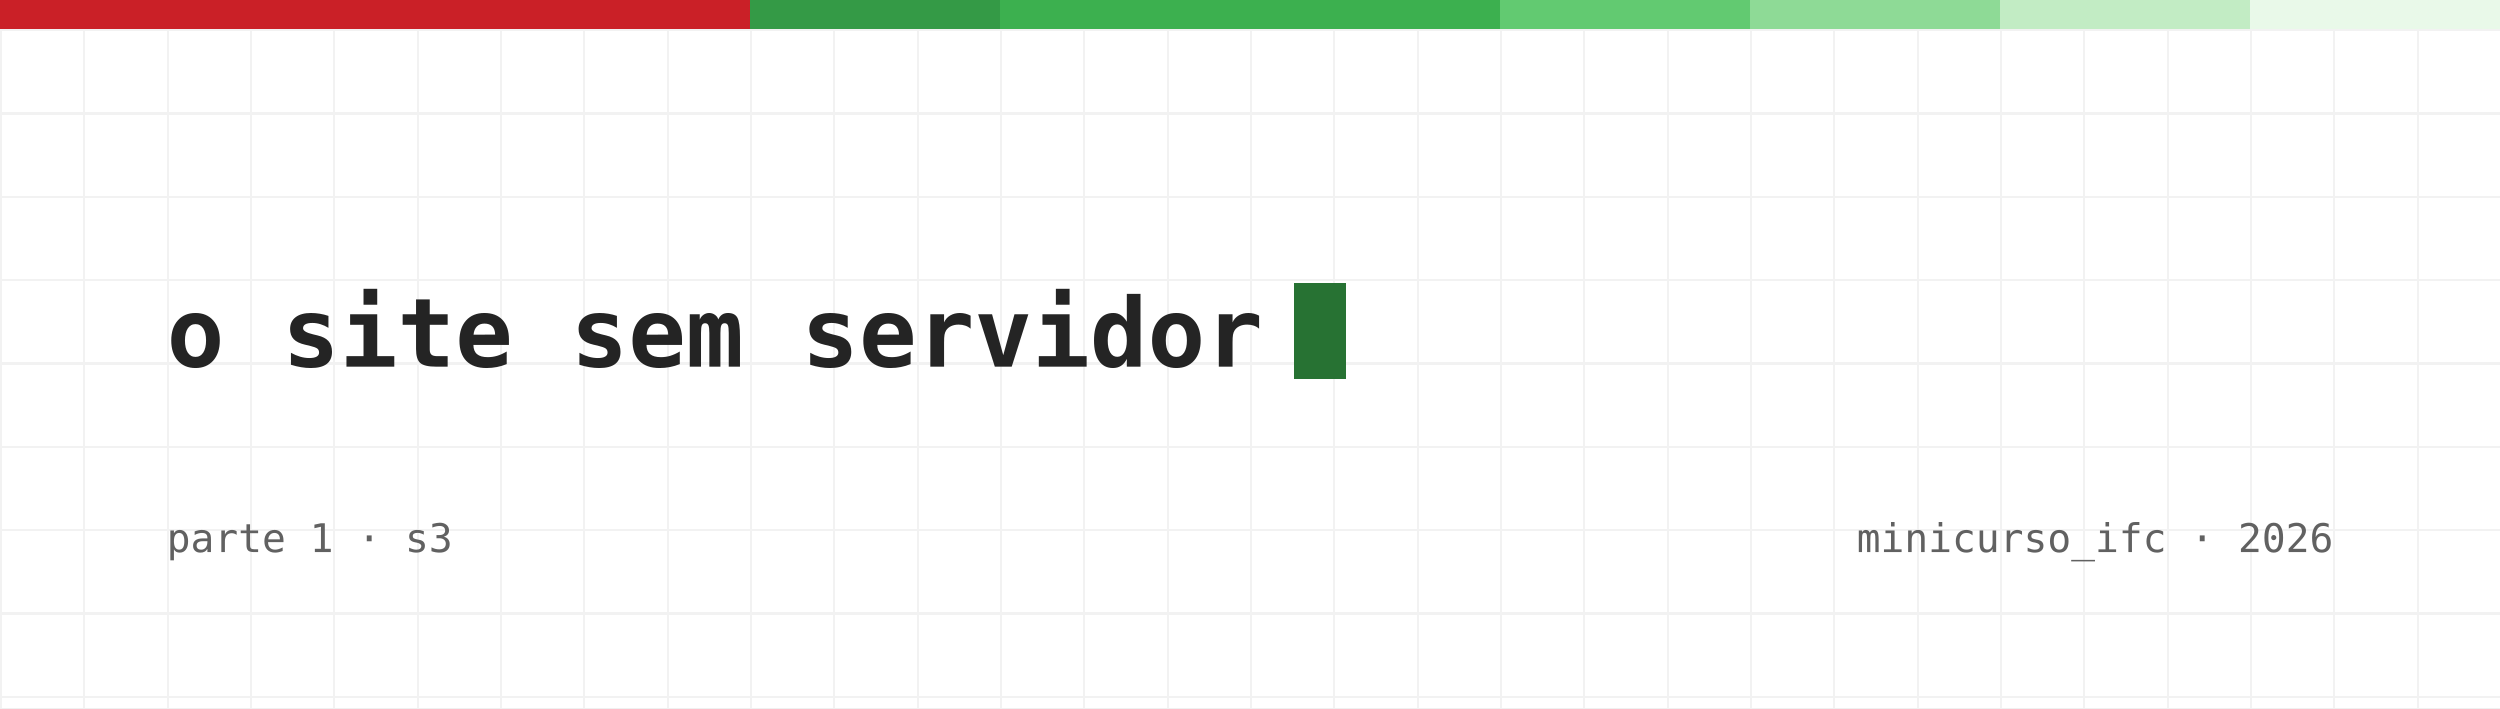
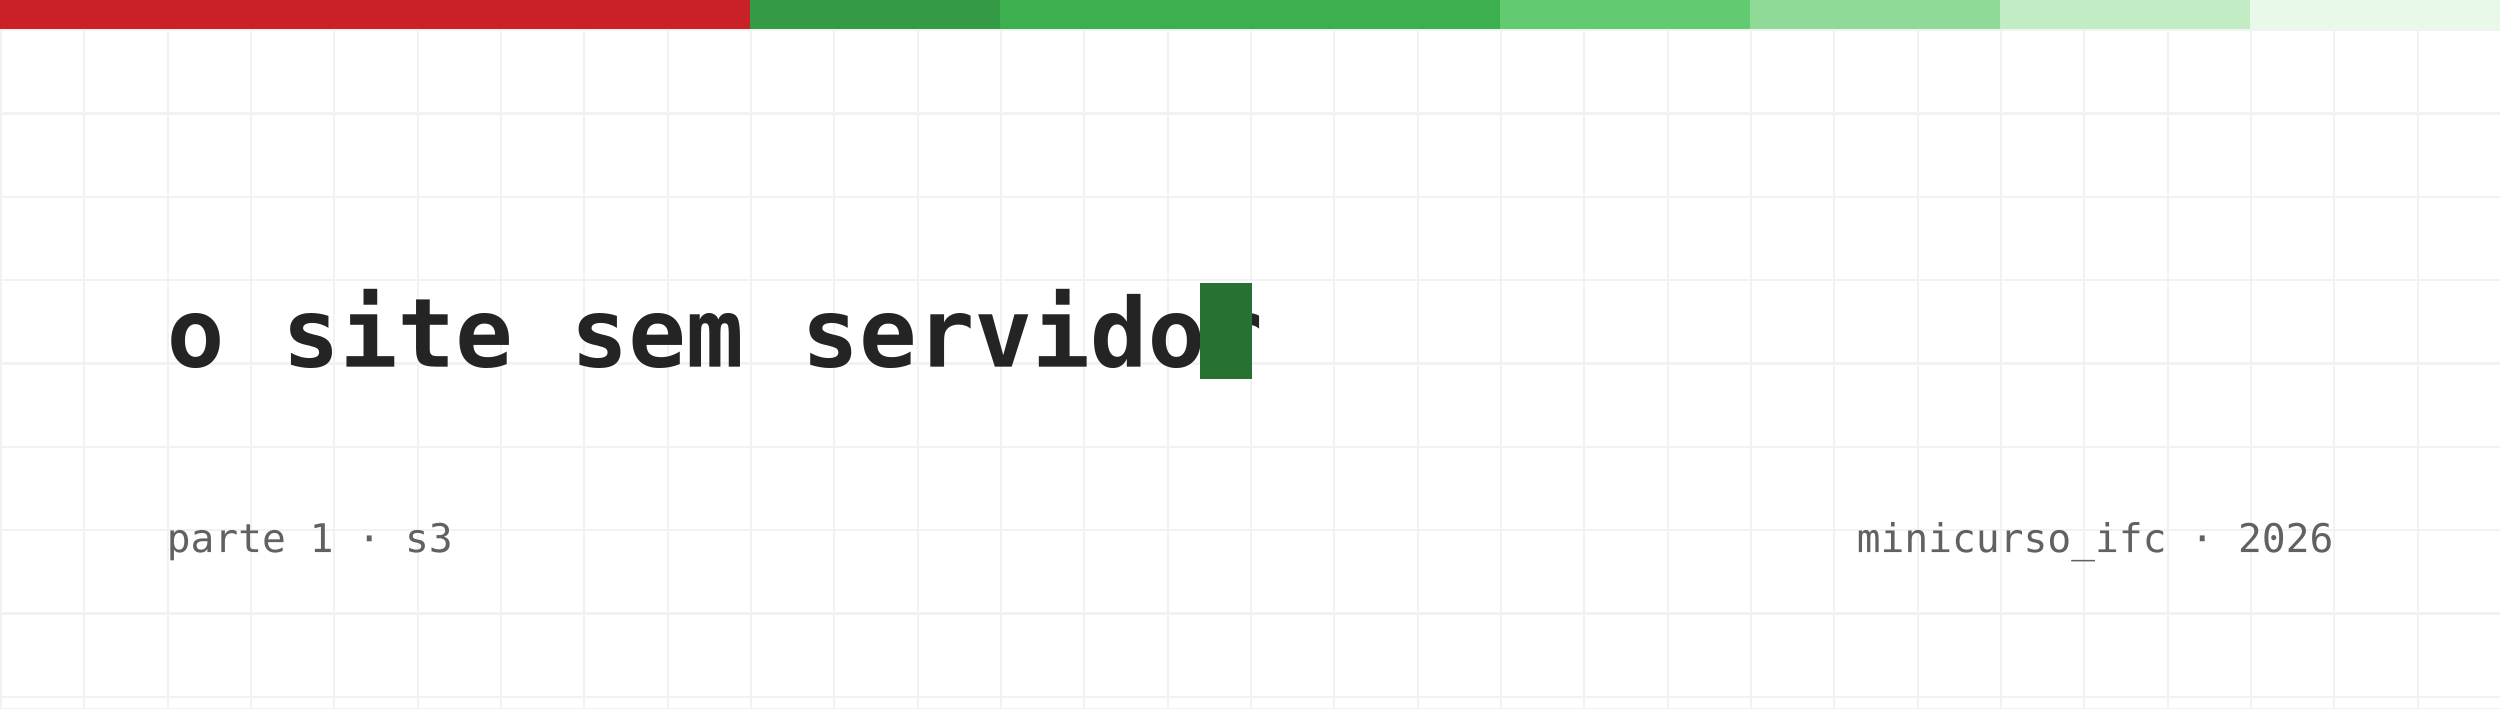
<svg xmlns="http://www.w3.org/2000/svg" width="1200" height="340" viewBox="0 0 1200 340" shape-rendering="crispEdges">
  <rect width="1200" height="340" fill="#ffffff" />
  <rect x="0" y="14" width="1" height="326" fill="#f2f2f2" />
  <rect x="40" y="14" width="1" height="326" fill="#f2f2f2" />
  <rect x="80" y="14" width="1" height="326" fill="#f2f2f2" />
  <rect x="120" y="14" width="1" height="326" fill="#f2f2f2" />
  <rect x="160" y="14" width="1" height="326" fill="#f2f2f2" />
  <rect x="200" y="14" width="1" height="326" fill="#f2f2f2" />
  <rect x="240" y="14" width="1" height="326" fill="#f2f2f2" />
  <rect x="280" y="14" width="1" height="326" fill="#f2f2f2" />
  <rect x="320" y="14" width="1" height="326" fill="#f2f2f2" />
  <rect x="360" y="14" width="1" height="326" fill="#f2f2f2" />
  <rect x="400" y="14" width="1" height="326" fill="#f2f2f2" />
  <rect x="440" y="14" width="1" height="326" fill="#f2f2f2" />
  <rect x="480" y="14" width="1" height="326" fill="#f2f2f2" />
  <rect x="520" y="14" width="1" height="326" fill="#f2f2f2" />
  <rect x="560" y="14" width="1" height="326" fill="#f2f2f2" />
  <rect x="600" y="14" width="1" height="326" fill="#f2f2f2" />
  <rect x="640" y="14" width="1" height="326" fill="#f2f2f2" />
  <rect x="680" y="14" width="1" height="326" fill="#f2f2f2" />
  <rect x="720" y="14" width="1" height="326" fill="#f2f2f2" />
  <rect x="760" y="14" width="1" height="326" fill="#f2f2f2" />
  <rect x="800" y="14" width="1" height="326" fill="#f2f2f2" />
  <rect x="840" y="14" width="1" height="326" fill="#f2f2f2" />
  <rect x="880" y="14" width="1" height="326" fill="#f2f2f2" />
  <rect x="920" y="14" width="1" height="326" fill="#f2f2f2" />
  <rect x="960" y="14" width="1" height="326" fill="#f2f2f2" />
  <rect x="1000" y="14" width="1" height="326" fill="#f2f2f2" />
  <rect x="1040" y="14" width="1" height="326" fill="#f2f2f2" />
  <rect x="1080" y="14" width="1" height="326" fill="#f2f2f2" />
  <rect x="1120" y="14" width="1" height="326" fill="#f2f2f2" />
  <rect x="1160" y="14" width="1" height="326" fill="#f2f2f2" />
  <rect x="0" y="14" width="1200" height="1" fill="#f2f2f2" />
  <rect x="0" y="54" width="1200" height="1" fill="#f2f2f2" />
  <rect x="0" y="94" width="1200" height="1" fill="#f2f2f2" />
  <rect x="0" y="134" width="1200" height="1" fill="#f2f2f2" />
  <rect x="0" y="174" width="1200" height="1" fill="#f2f2f2" />
  <rect x="0" y="214" width="1200" height="1" fill="#f2f2f2" />
  <rect x="0" y="254" width="1200" height="1" fill="#f2f2f2" />
  <rect x="0" y="294" width="1200" height="1" fill="#f2f2f2" />
  <rect x="0" y="334" width="1200" height="1" fill="#f2f2f2" />
  <rect x="0" y="0" width="24" height="14" fill="#ca2027" />
  <rect x="24" y="0" width="24" height="14" fill="#ca2027" />
  <rect x="48" y="0" width="24" height="14" fill="#ca2027" />
  <rect x="72" y="0" width="24" height="14" fill="#ca2027" />
  <rect x="96" y="0" width="24" height="14" fill="#ca2027" />
  <rect x="120" y="0" width="24" height="14" fill="#ca2027" />
  <rect x="144" y="0" width="24" height="14" fill="#ca2027" />
  <rect x="168" y="0" width="24" height="14" fill="#ca2027" />
  <rect x="192" y="0" width="24" height="14" fill="#ca2027" />
  <rect x="216" y="0" width="24" height="14" fill="#ca2027" />
  <rect x="240" y="0" width="24" height="14" fill="#ca2027" />
  <rect x="264" y="0" width="24" height="14" fill="#ca2027" />
  <rect x="288" y="0" width="24" height="14" fill="#ca2027" />
  <rect x="312" y="0" width="24" height="14" fill="#ca2027" />
  <rect x="336" y="0" width="24" height="14" fill="#ca2027" />
  <rect x="360" y="0" width="24" height="14" fill="#349a46" />
  <rect x="384" y="0" width="24" height="14" fill="#349a46" />
  <rect x="408" y="0" width="24" height="14" fill="#349a46" />
  <rect x="432" y="0" width="24" height="14" fill="#349a46" />
  <rect x="456" y="0" width="24" height="14" fill="#349a46" />
  <rect x="480" y="0" width="24" height="14" fill="#3cb04f" />
  <rect x="504" y="0" width="24" height="14" fill="#3cb04f" />
  <rect x="528" y="0" width="24" height="14" fill="#3cb04f" />
  <rect x="552" y="0" width="24" height="14" fill="#3cb04f" />
  <rect x="576" y="0" width="24" height="14" fill="#3cb04f" />
  <rect x="600" y="0" width="24" height="14" fill="#3cb04f" />
  <rect x="624" y="0" width="24" height="14" fill="#3cb04f" />
  <rect x="648" y="0" width="24" height="14" fill="#3cb04f" />
  <rect x="672" y="0" width="24" height="14" fill="#3cb04f" />
  <rect x="696" y="0" width="24" height="14" fill="#3cb04f" />
  <rect x="720" y="0" width="24" height="14" fill="#62ca71" />
  <rect x="744" y="0" width="24" height="14" fill="#62ca71" />
  <rect x="768" y="0" width="24" height="14" fill="#62ca71" />
  <rect x="792" y="0" width="24" height="14" fill="#62ca71" />
  <rect x="816" y="0" width="24" height="14" fill="#62ca71" />
  <rect x="840" y="0" width="24" height="14" fill="#8eda96" />
  <rect x="864" y="0" width="24" height="14" fill="#8eda96" />
  <rect x="888" y="0" width="24" height="14" fill="#8eda96" />
  <rect x="912" y="0" width="24" height="14" fill="#8eda96" />
  <rect x="936" y="0" width="24" height="14" fill="#8eda96" />
  <rect x="960" y="0" width="24" height="14" fill="#c2ecc4" />
  <rect x="984" y="0" width="24" height="14" fill="#c2ecc4" />
  <rect x="1008" y="0" width="24" height="14" fill="#c2ecc4" />
  <rect x="1032" y="0" width="24" height="14" fill="#c2ecc4" />
  <rect x="1056" y="0" width="24" height="14" fill="#c2ecc4" />
  <rect x="1080" y="0" width="24" height="14" fill="#e9f9e9" />
  <rect x="1104" y="0" width="24" height="14" fill="#e9f9e9" />
  <rect x="1128" y="0" width="24" height="14" fill="#e9f9e9" />
  <rect x="1152" y="0" width="24" height="14" fill="#e9f9e9" />
  <rect x="1176" y="0" width="24" height="14" fill="#e9f9e9" />
  <text x="80" y="176" font-family="Cascadia Mono,JetBrains Mono,Consolas,ui-monospace,monospace" font-size="46" font-weight="700" fill="#242424">o site sem servidor</text>
-   <rect x="621" y="136" width="25" height="46" fill="#277233" />
+   <rect x="576" y="136" width="25" height="46" fill="#277233" />
  <text x="80" y="265" font-family="Cascadia Mono,JetBrains Mono,Consolas,ui-monospace,monospace" font-size="19" fill="#616161">parte 1 · s3</text>
  <text x="1120" y="265" font-family="Cascadia Mono,JetBrains Mono,Consolas,ui-monospace,monospace" font-size="19" fill="#616161" text-anchor="end">minicurso_ifc · 2026</text>
</svg>
